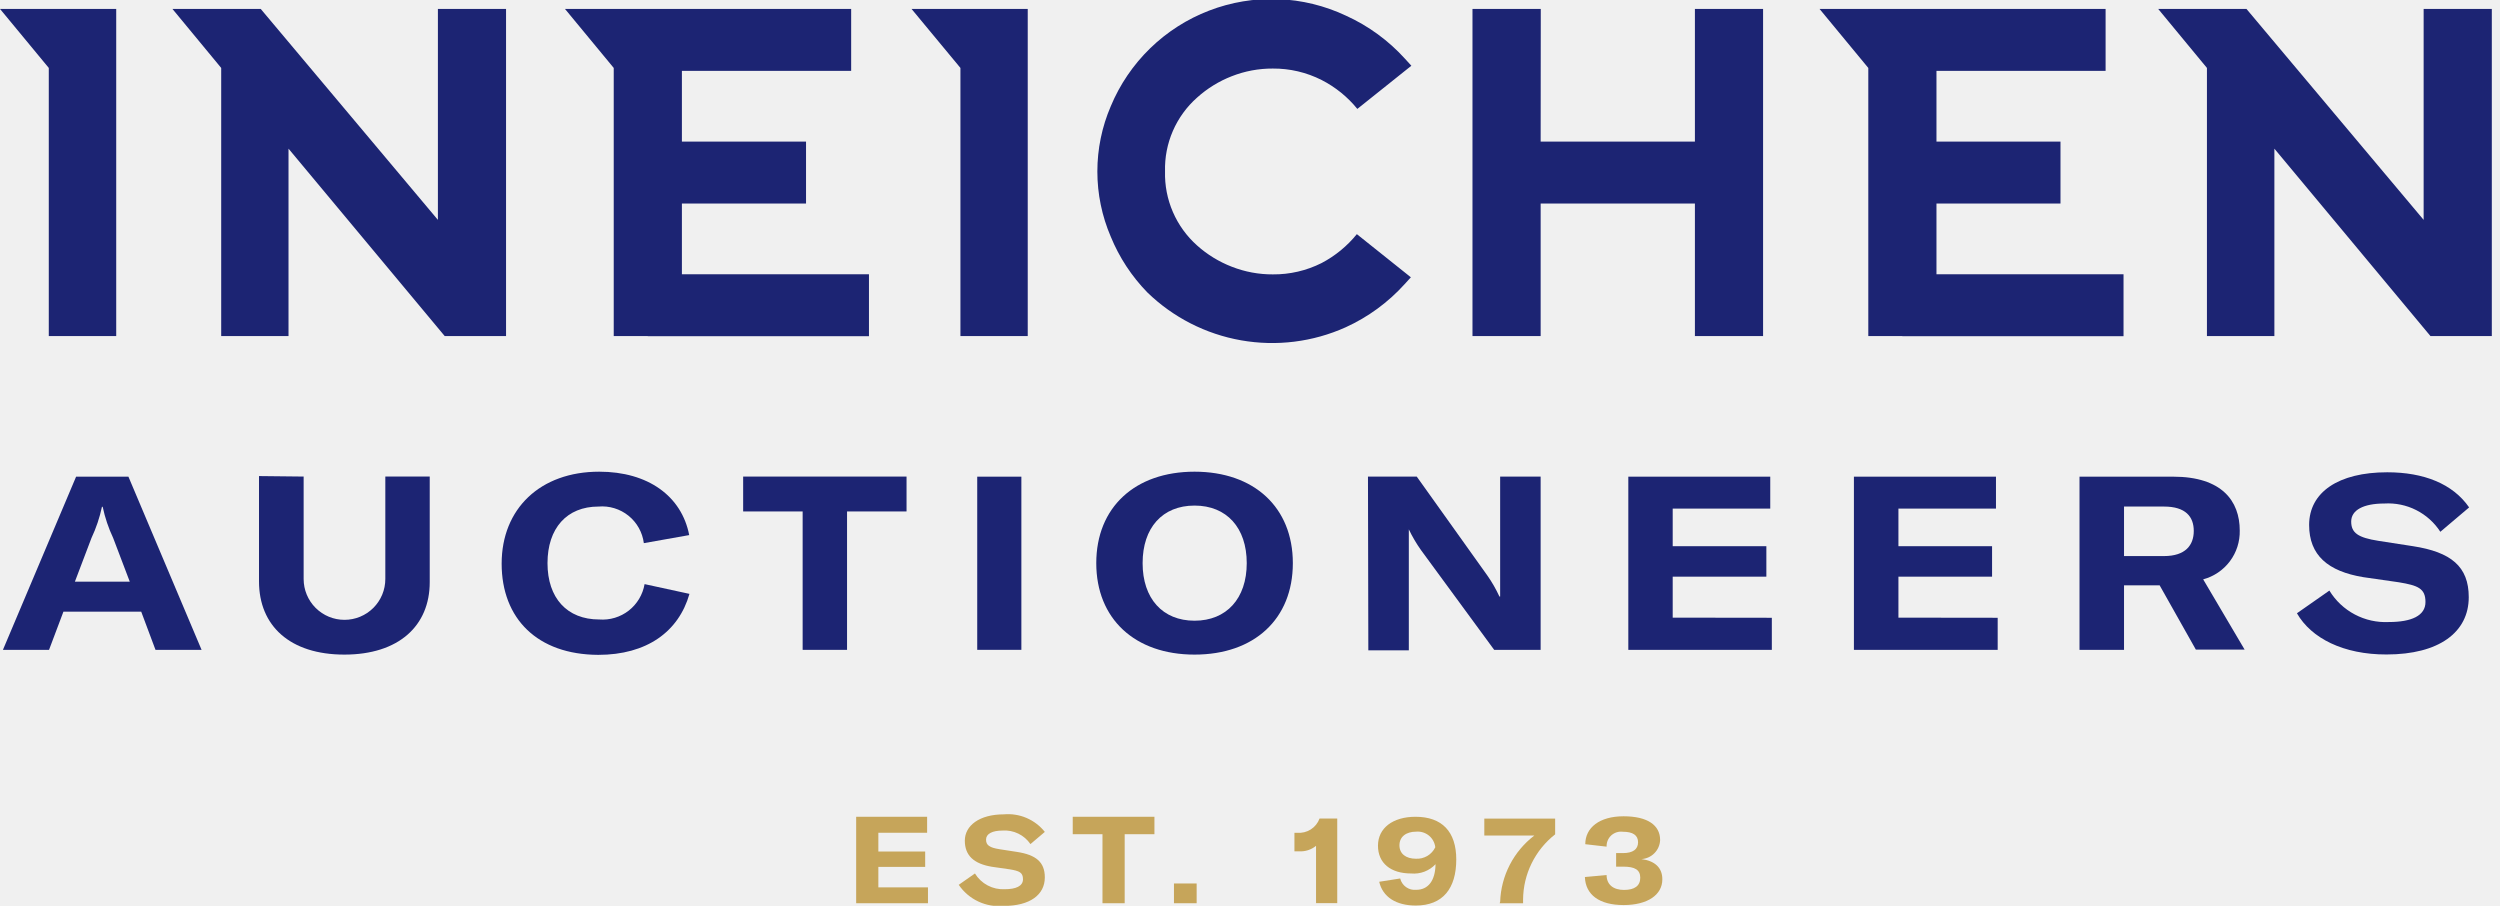
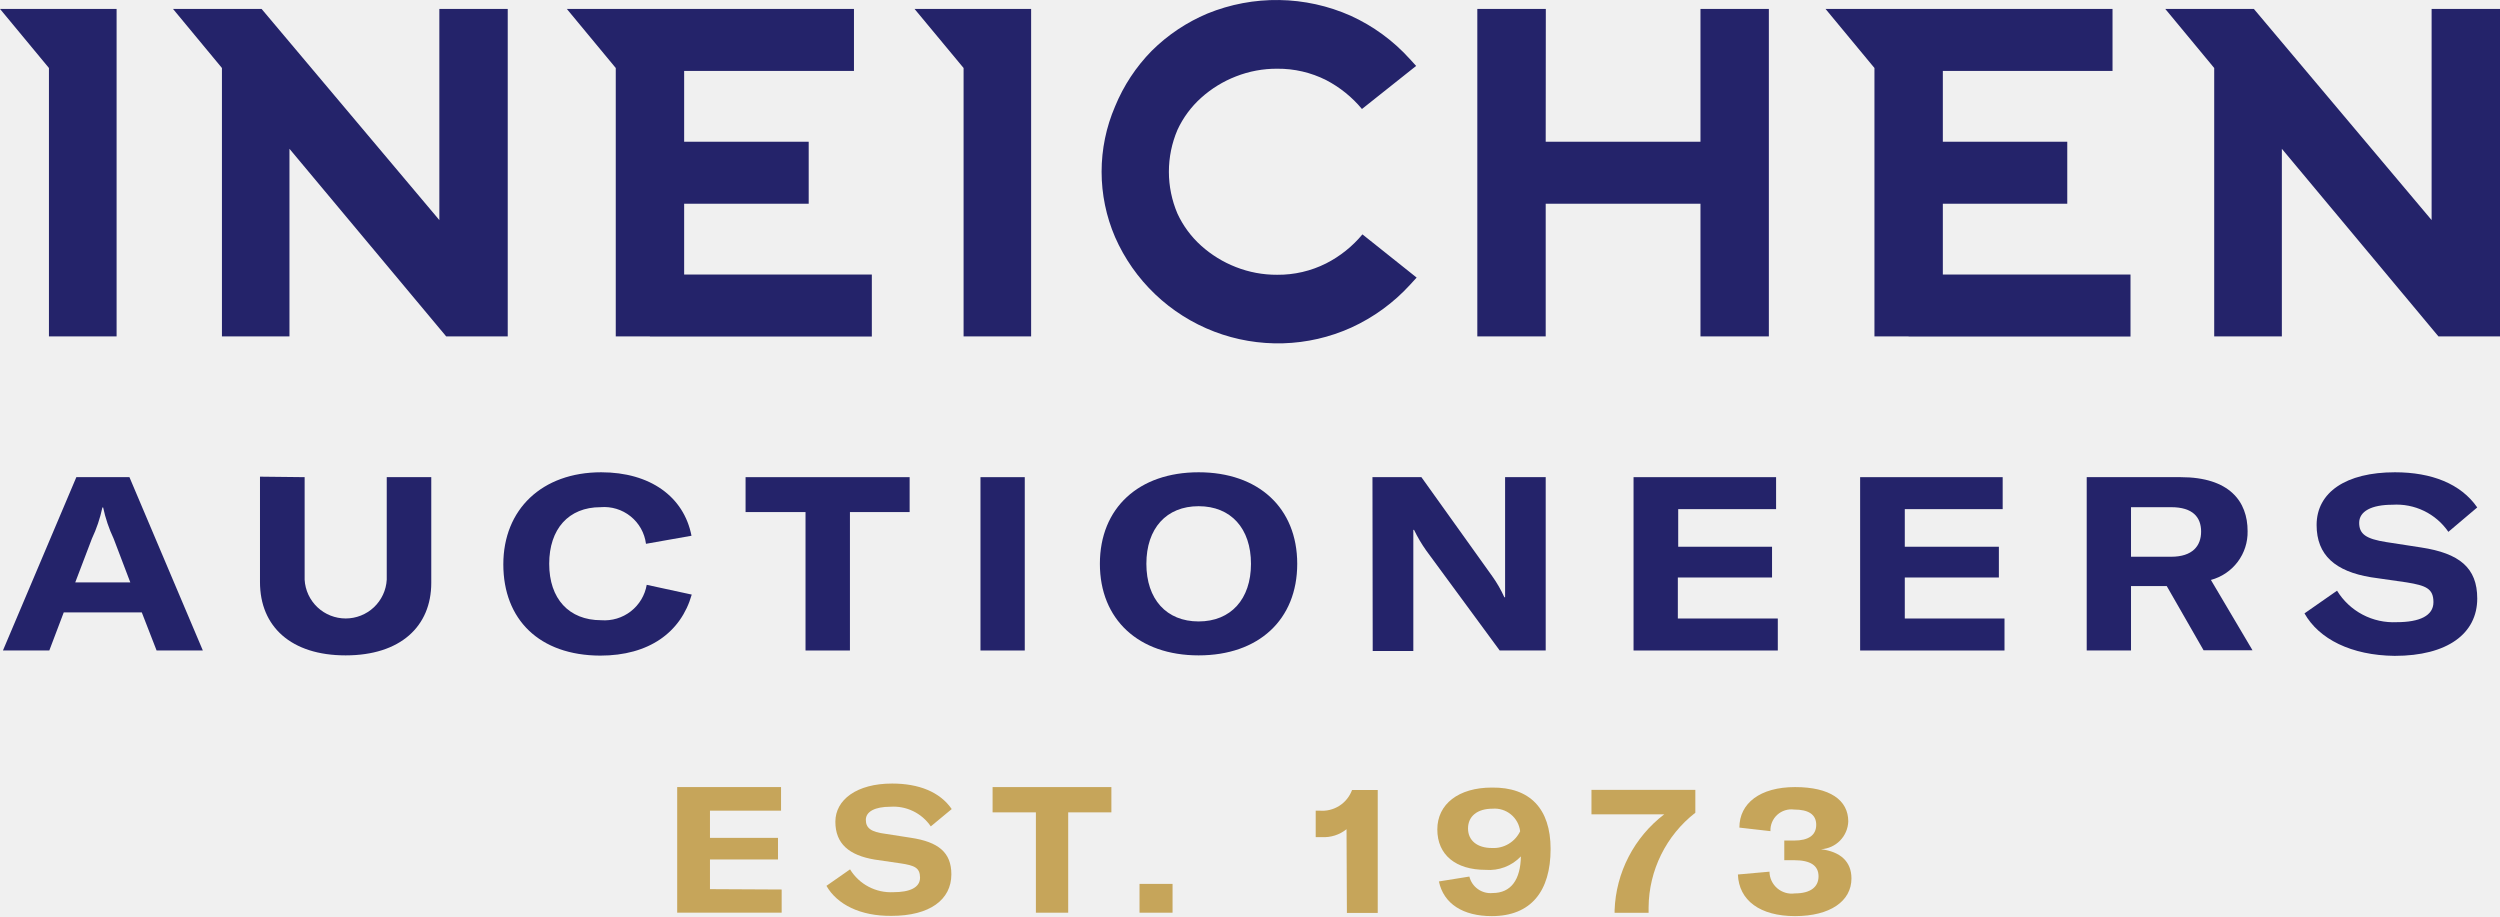
- <svg xmlns="http://www.w3.org/2000/svg" width="138" height="50" viewBox="0 0 138 50" fill="none">
-   <g clip-path="url(#clip0)">
-     <path d="M50.316 0.492L53.016 3.75V18.552H56.731V0.492H53.016H50.316Z" fill="#1C2473" />
-     <path d="M0 0.492L2.693 3.75V18.552H6.415V0.492H2.693H0Z" fill="#1C2473" />
-     <path d="M24.172 12.137L14.391 0.492H12.21H9.518L12.21 3.75V18.552H15.926V8.206L24.549 18.552H27.934V0.492H24.172V12.137Z" fill="#1C2473" />
-     <path d="M133.785 12.137L124.004 0.492H121.823H119.131L121.823 3.75V18.552H125.546V8.206L134.162 18.552H137.548V0.492H133.785V12.137Z" fill="#1C2473" />
-     <path d="M93.559 7.816H85.044L85.051 0.492H81.281V18.552H85.044V11.235H85.811H93.559V18.552H97.322V0.492H93.559V7.816Z" fill="#1C2473" />
-     <path d="M72.953 14.52C72.118 14.94 71.195 15.155 70.261 15.146C69.484 15.15 68.715 15.006 67.992 14.722C67.289 14.45 66.641 14.054 66.08 13.551C65.506 13.04 65.05 12.409 64.744 11.703C64.438 10.998 64.29 10.234 64.31 9.465C64.289 8.697 64.436 7.933 64.742 7.229C65.048 6.524 65.505 5.895 66.08 5.386C66.641 4.881 67.289 4.481 67.992 4.208C68.715 3.924 69.484 3.78 70.261 3.784C71.196 3.777 72.119 3.994 72.953 4.416C73.714 4.805 74.386 5.348 74.925 6.012L77.907 3.629L77.557 3.245C76.647 2.239 75.541 1.43 74.306 0.869C73.13 0.313 71.853 0.001 70.553 -0.048C69.252 -0.097 67.956 0.119 66.742 0.586C65.527 1.053 64.42 1.761 63.487 2.668C62.554 3.576 61.815 4.663 61.315 5.864C60.826 7.001 60.574 8.227 60.574 9.465C60.574 10.703 60.826 11.928 61.315 13.066C61.784 14.211 62.47 15.256 63.334 16.142C64.756 17.522 66.559 18.443 68.511 18.786C70.462 19.13 72.472 18.879 74.279 18.067C75.514 17.506 76.62 16.697 77.53 15.691L77.88 15.307L74.898 12.925C74.365 13.583 73.703 14.126 72.953 14.52Z" fill="#1C2473" />
-     <path d="M37.641 14.769V11.599V11.235H44.493V7.816H37.641V7.695V4.282V3.912H37.776H46.984V0.492H35.756H33.878H31.186L33.878 3.75V18.552H35.756V18.559H37.957H47.967V15.139H37.641V14.769Z" fill="#1C2473" />
-     <path d="M106.893 14.769V11.599V11.235H113.739V7.816H106.893V7.695V4.282V3.912H107.027H116.229V0.492H105.008H103.13H100.438L103.13 3.75V18.552H105.008V18.559H107.202H117.219V15.139H106.893V14.769Z" fill="#1C2473" />
-     <path d="M7.795 33.764H3.501L2.707 35.871H0.162L4.201 26.312H7.089L11.127 35.871H8.583L7.795 33.764ZM7.163 32.108L6.247 29.698C5.988 29.148 5.794 28.57 5.668 27.975H5.628C5.502 28.57 5.308 29.148 5.049 29.698L4.134 32.108H7.163Z" fill="#1C2473" />
-     <path d="M16.761 26.306V31.96C16.761 32.559 16.998 33.132 17.421 33.555C17.844 33.978 18.417 34.215 19.015 34.215C19.614 34.215 20.187 33.978 20.61 33.555C21.033 33.132 21.27 32.559 21.27 31.96V26.306H23.721V32.136C23.721 34.545 22.011 36.134 19.009 36.134C16.007 36.134 14.297 34.545 14.297 32.095V26.279L16.761 26.306Z" fill="#1C2473" />
-     <path d="M27.691 31.113C27.691 28.083 29.819 26.037 33.076 26.037C35.769 26.037 37.627 27.383 38.044 29.537L35.54 29.982C35.464 29.387 35.161 28.845 34.694 28.468C34.228 28.092 33.633 27.91 33.036 27.962C31.286 27.962 30.222 29.16 30.222 31.086C30.222 33.011 31.299 34.195 33.076 34.195C33.662 34.241 34.243 34.066 34.707 33.705C35.17 33.343 35.481 32.822 35.581 32.243L38.058 32.782C37.465 34.869 35.702 36.148 33.023 36.148C29.67 36.134 27.691 34.155 27.691 31.113Z" fill="#1C2473" />
-     <path d="M50.041 28.232H46.757V35.872H44.306V28.232H41.022V26.307H50.041V28.232Z" fill="#1C2473" />
-     <path d="M53.943 35.871V26.312H56.38V35.871H53.943Z" fill="#1C2473" />
-     <path d="M60.514 31.086C60.514 28.003 62.654 26.037 65.939 26.037C69.224 26.037 71.365 28.003 71.365 31.086C71.365 34.169 69.237 36.134 65.939 36.134C62.641 36.134 60.514 34.155 60.514 31.086ZM68.82 31.086C68.82 29.134 67.716 27.908 65.939 27.908C64.162 27.908 63.072 29.134 63.072 31.086C63.072 33.038 64.175 34.263 65.939 34.263C67.703 34.263 68.82 33.038 68.82 31.086Z" fill="#1C2473" />
-     <path d="M75.512 26.307H78.204L82.095 31.759C82.355 32.128 82.58 32.52 82.768 32.93H82.808C82.808 32.526 82.808 32.109 82.808 31.651V26.307H85.043V35.872H82.479L78.44 30.366C78.183 30.004 77.958 29.621 77.767 29.221C77.767 29.639 77.767 30.056 77.767 30.514V35.899H75.532L75.512 26.307Z" fill="#1C2473" />
-     <path d="M97.805 34.101V35.871H89.883V26.312H97.718V28.076H92.333V30.149H97.503V31.832H92.333V34.094L97.805 34.101Z" fill="#1C2473" />
-     <path d="M110.272 34.101V35.871H102.336V26.312H110.178V28.076H104.793V30.149H109.962V31.832H104.793V34.094L110.272 34.101Z" fill="#1C2473" />
-     <path d="M119.212 32.31H117.246V35.871H114.789V26.312H119.959C122.651 26.312 123.634 27.659 123.634 29.288C123.647 29.898 123.456 30.495 123.089 30.983C122.723 31.471 122.204 31.822 121.615 31.98L123.903 35.858H121.211L119.212 32.31ZM117.246 30.695H119.454C120.639 30.695 121.096 30.089 121.096 29.308C121.096 28.527 120.652 27.962 119.454 27.962H117.246V30.695Z" fill="#1C2473" />
-     <path d="M126.791 33.852L128.582 32.6C128.922 33.158 129.407 33.614 129.985 33.919C130.563 34.225 131.213 34.369 131.866 34.336C133.118 34.336 133.886 33.986 133.886 33.232C133.886 32.478 133.468 32.317 132.418 32.142L130.453 31.859C128.501 31.536 127.464 30.648 127.464 28.978C127.464 27.174 129.08 26.07 131.772 26.07C133.792 26.07 135.394 26.703 136.296 28.009L134.707 29.355C134.377 28.845 133.916 28.431 133.373 28.156C132.831 27.882 132.225 27.757 131.617 27.794C130.46 27.794 129.786 28.157 129.786 28.79C129.786 29.422 130.177 29.678 131.281 29.853L133.192 30.149C135.293 30.473 136.275 31.267 136.275 32.963C136.275 34.902 134.633 36.127 131.739 36.127C129.362 36.134 127.579 35.232 126.791 33.852Z" fill="#1C2473" />
-     <path d="M51.224 48.983V49.858H47.26V45.086H51.177V45.968H48.485V47.004H51.07V47.852H48.485V48.983H51.224Z" fill="#C6A55A" />
-     <path d="M52.922 48.842L53.817 48.216C53.987 48.495 54.23 48.723 54.519 48.876C54.808 49.029 55.133 49.101 55.46 49.085C56.086 49.085 56.469 48.91 56.469 48.533C56.469 48.156 56.261 48.075 55.736 47.987L54.753 47.846C53.777 47.684 53.258 47.24 53.258 46.406C53.258 45.571 54.066 44.952 55.413 44.952C55.84 44.914 56.271 44.982 56.665 45.151C57.06 45.321 57.407 45.585 57.674 45.921L56.88 46.594C56.712 46.346 56.481 46.147 56.212 46.016C55.943 45.885 55.644 45.827 55.345 45.847C54.766 45.847 54.43 46.029 54.43 46.345C54.43 46.661 54.625 46.789 55.177 46.877L56.133 47.025C57.183 47.186 57.674 47.584 57.674 48.432C57.674 49.394 56.853 50.007 55.406 50.007C54.925 50.053 54.441 49.969 54.004 49.764C53.567 49.56 53.194 49.241 52.922 48.842Z" fill="#C6A55A" />
-     <path d="M63.725 46.048H62.082V49.858H60.857V46.048H59.215V45.086H63.725V46.048Z" fill="#C6A55A" />
-     <path d="M66.055 49.858H64.803V48.768H66.055V49.858Z" fill="#C6A55A" />
-     <path d="M72.645 46.69C72.379 46.908 72.039 47.017 71.695 46.992H71.453V45.969H71.601C71.866 45.993 72.13 45.928 72.354 45.786C72.578 45.643 72.749 45.431 72.84 45.182H73.816V49.853H72.645V46.69Z" fill="#C6A55A" />
-     <path d="M80.386 47.442C80.386 49.051 79.639 49.986 78.151 49.986C77.067 49.986 76.327 49.515 76.132 48.674L77.29 48.492C77.337 48.685 77.452 48.854 77.614 48.969C77.776 49.084 77.974 49.137 78.171 49.118C78.844 49.118 79.228 48.606 79.242 47.704C79.071 47.886 78.861 48.027 78.628 48.116C78.394 48.204 78.144 48.239 77.895 48.216C76.764 48.216 76.064 47.644 76.064 46.681C76.064 45.719 76.872 45.086 78.138 45.086C79.592 45.086 80.386 45.9 80.386 47.442ZM79.228 46.769C79.199 46.517 79.074 46.286 78.878 46.125C78.682 45.965 78.431 45.886 78.178 45.907C77.606 45.907 77.249 46.197 77.249 46.661C77.249 47.126 77.606 47.401 78.151 47.401C78.373 47.415 78.594 47.362 78.786 47.25C78.978 47.137 79.132 46.969 79.228 46.769Z" fill="#C6A55A" />
-     <path d="M82.809 49.772C82.833 49.062 83.015 48.367 83.341 47.736C83.667 47.105 84.129 46.554 84.693 46.123H81.934V45.188H85.844V46.056C85.297 46.484 84.854 47.03 84.547 47.654C84.24 48.277 84.079 48.962 84.074 49.657V49.859H82.782L82.809 49.772Z" fill="#C6A55A" />
-     <path d="M87.486 48.411L88.684 48.303C88.684 48.835 89.061 49.124 89.647 49.124C90.233 49.124 90.542 48.895 90.542 48.451C90.542 48.007 90.233 47.839 89.607 47.839H89.21V47.091H89.58C90.138 47.091 90.421 46.883 90.421 46.492C90.421 46.102 90.132 45.913 89.587 45.913C89.471 45.898 89.354 45.907 89.243 45.942C89.132 45.976 89.029 46.035 88.943 46.113C88.857 46.191 88.79 46.288 88.745 46.395C88.7 46.502 88.68 46.618 88.684 46.735L87.507 46.6C87.507 45.685 88.294 45.059 89.62 45.059C90.946 45.059 91.639 45.55 91.639 46.371C91.628 46.644 91.516 46.902 91.324 47.096C91.132 47.291 90.875 47.407 90.603 47.421C91.337 47.516 91.761 47.886 91.761 48.539C91.761 49.394 90.953 49.959 89.62 49.959C88.287 49.959 87.52 49.394 87.486 48.411Z" fill="#C6A55A" />
-   </g>
-   <defs>
-     <clipPath id="clip0">
-       <rect width="137.547" height="50" fill="white" />
-     </clipPath>
-   </defs>
+ <svg xmlns="http://www.w3.org/2000/svg" width="191" height="70" viewBox="0 0 191 70" fill="none">
+   <path d="M69.87 0.681L73.618 5.195V25.702H78.778V0.681H73.618H69.87Z" fill="#24236A" />
+   <path d="M0 0.681L3.739 5.195V25.702H8.908V0.681H3.739H0Z" fill="#24236A" />
+   <path d="M33.566 16.814L19.984 0.681H16.956H13.217L16.956 5.195V25.702H22.115V11.368L34.089 25.702H38.791V0.681H33.566V16.814Z" fill="#24236A" />
+   <path d="M185.775 16.814L172.194 0.681H169.165H165.426L169.165 5.195V25.702H174.334V11.368L186.298 25.702H191V0.681H185.775V16.814Z" fill="#24236A" />
+   <path d="M129.916 10.827H118.092L118.101 0.681H112.867V25.702H118.092V15.565H119.158H129.916V25.702H135.141V0.681H129.916V10.827Z" fill="#24236A" />
+   <path d="M101.314 20.125C100.155 20.708 98.873 21.005 97.575 20.993C96.497 20.999 95.428 20.799 94.425 20.405C93.449 20.026 92.549 19.473 91.77 18.773C91.005 18.087 90.388 17.253 89.957 16.32C89.525 15.309 89.303 14.221 89.303 13.121C89.303 12.022 89.525 10.934 89.957 9.923C90.388 8.99 91.005 8.156 91.77 7.47C92.549 6.77 93.449 6.217 94.425 5.838C95.428 5.444 96.497 5.244 97.575 5.25C98.873 5.238 100.155 5.535 101.314 6.118C102.365 6.665 103.297 7.416 104.053 8.328L108.193 5.036L107.707 4.504C106.445 3.107 104.908 1.983 103.193 1.203C101.474 0.439 99.618 0.031 97.737 0.002C95.856 -0.027 93.989 0.325 92.247 1.035C90.66 1.703 89.216 2.668 87.994 3.88C86.792 5.103 85.84 6.547 85.19 8.132C84.512 9.709 84.162 11.406 84.162 13.121C84.162 14.837 84.512 16.535 85.19 18.111C85.91 19.755 86.95 21.239 88.25 22.479C89.549 23.718 91.083 24.688 92.761 25.332C94.439 25.975 96.229 26.28 98.026 26.229C99.823 26.177 101.592 25.77 103.23 25.031C104.943 24.25 106.479 23.13 107.745 21.739L108.231 21.207L104.09 17.906C103.326 18.827 102.381 19.582 101.314 20.125Z" fill="#24236A" />
+   <path d="M52.269 20.461V16.069V15.565H61.785V10.827H52.269V10.659V5.931V5.418H52.456H65.243V0.681H49.652H47.044H43.305L47.044 5.195V25.702H49.652V25.711H52.709H66.608V20.974H52.269V20.461Z" fill="#24236A" />
+   <path d="M148.433 20.461V16.069V15.565H157.939V10.827H148.433V10.659V5.931V5.418H148.62H161.397V0.681H145.816H143.208H139.469L143.208 5.195V25.702H145.816V25.711H148.863H162.771V20.974H148.433V20.461Z" fill="#24236A" />
+   <path d="M10.833 46.788H4.87L3.767 49.698H0.224L5.833 36.455H9.889L15.498 49.698H11.964L10.833 46.788ZM9.955 44.494L8.684 41.155C8.324 40.393 8.054 39.592 7.88 38.768H7.824C7.649 39.592 7.379 40.393 7.02 41.155L5.749 44.494H9.955Z" fill="#24236A" />
+   <path d="M23.274 36.455V44.289C23.318 45.089 23.668 45.842 24.251 46.393C24.834 46.944 25.607 47.251 26.41 47.251C27.214 47.251 27.987 46.944 28.57 46.393C29.153 45.842 29.503 45.089 29.547 44.289V36.455H32.949V44.531C32.949 47.87 30.575 50.071 26.406 50.071C22.237 50.071 19.863 47.87 19.863 44.475V36.417L23.274 36.455Z" fill="#24236A" />
+   <path d="M38.454 43.114C38.454 38.917 41.408 36.082 45.932 36.082C49.671 36.082 52.251 37.947 52.83 40.931L49.353 41.547C49.248 40.723 48.827 39.971 48.179 39.45C47.531 38.928 46.706 38.677 45.876 38.749C43.446 38.749 41.959 40.409 41.959 43.076C41.959 45.743 43.464 47.385 45.932 47.385C46.745 47.447 47.553 47.205 48.196 46.705C48.839 46.204 49.272 45.482 49.409 44.68L52.849 45.426C52.026 48.317 49.578 50.089 45.857 50.089C41.202 50.071 38.454 47.329 38.454 43.114Z" fill="#24236A" />
+   <path d="M69.496 39.122H64.935V49.698H61.542V39.122H56.962V36.455H69.496V39.122Z" fill="#24236A" />
+   <path d="M74.908 49.698V36.455H78.292V49.698H74.908Z" fill="#24236A" />
+   <path d="M84.031 43.076C84.031 38.805 87.003 36.082 91.574 36.082C96.145 36.082 99.108 38.805 99.108 43.076C99.108 47.347 96.154 50.071 91.574 50.071C86.994 50.071 84.031 47.329 84.031 43.076ZM95.575 43.076C95.575 40.372 94.042 38.674 91.574 38.674C89.106 38.674 87.583 40.372 87.583 43.076C87.583 45.781 89.116 47.478 91.574 47.478C94.032 47.478 95.575 45.781 95.575 43.076Z" fill="#24236A" />
+   <path d="M104.856 36.455H108.595L113.998 44.009C114.362 44.518 114.675 45.061 114.933 45.632H114.989C114.989 45.072 114.989 44.494 114.989 43.86V36.455H118.092V49.698H114.577L108.969 42.069C108.613 41.568 108.3 41.038 108.034 40.484H107.978C107.978 41.062 107.978 41.64 107.978 42.274V49.735H104.875L104.856 36.455Z" fill="#24236A" />
+   <path d="M135.824 47.254V49.698H124.803V36.455H135.693V38.898H128.215V41.771H135.384V44.121H128.187V47.254H135.824Z" fill="#24236A" />
+   <path d="M153.144 47.254V49.698H142.114V36.455H153.004V38.898H145.526V41.771H152.714V44.121H145.526V47.254H153.144Z" fill="#24236A" />
+   <path d="M165.538 44.773H162.809V49.698H159.425V36.455H166.604C170.343 36.455 171.717 38.32 171.717 40.577C171.735 41.422 171.469 42.249 170.961 42.925C170.452 43.602 169.731 44.088 168.913 44.307L172.091 49.679H168.352L165.538 44.773ZM162.809 42.535H165.875C167.52 42.535 168.165 41.696 168.165 40.614C168.165 39.532 167.548 38.749 165.875 38.749H162.809V42.535Z" fill="#24236A" />
+   <path d="M176.063 46.862L178.55 45.128C179.023 45.901 179.696 46.533 180.499 46.956C181.302 47.38 182.204 47.579 183.111 47.534C184.85 47.534 185.915 47.049 185.915 46.005C185.915 44.96 185.336 44.736 183.868 44.494L181.139 44.102C178.428 43.654 176.989 42.423 176.989 40.111C176.989 37.611 179.232 36.082 182.971 36.082C185.775 36.082 188.009 36.958 189.261 38.768L187.056 40.633C186.585 39.947 185.944 39.396 185.195 39.033C184.446 38.67 183.615 38.508 182.784 38.562C181.176 38.562 180.241 39.066 180.241 39.943C180.241 40.819 180.784 41.174 182.316 41.416L184.98 41.827C187.897 42.274 189.261 43.375 189.261 45.725C189.261 48.411 186.981 50.108 182.952 50.108C179.634 50.071 177.166 48.821 176.063 46.862Z" fill="#24236A" />
+   <path d="M59.719 67.958V69.73H51.737V60.133H59.672V61.933H54.242V64.013H59.439V65.663H54.242V67.93L59.719 67.958Z" fill="#C6A55A" />
+   <path d="M63.14 67.678L64.944 66.419C65.287 66.98 65.775 67.439 66.358 67.745C66.94 68.052 67.595 68.197 68.253 68.163C69.515 68.163 70.291 67.808 70.291 67.053C70.291 66.298 69.87 66.121 68.814 65.962L66.832 65.673C64.869 65.346 63.822 64.46 63.822 62.782C63.822 61.103 65.449 59.863 68.16 59.863C70.188 59.863 71.805 60.497 72.712 61.812L71.113 63.136C70.774 62.638 70.31 62.237 69.767 61.973C69.224 61.71 68.622 61.593 68.019 61.635C66.86 61.635 66.15 61.998 66.15 62.633C66.15 63.267 66.543 63.565 67.655 63.705L69.58 64.004C71.693 64.321 72.684 65.123 72.684 66.801C72.684 68.741 71.029 69.972 68.113 69.972C65.729 70 63.944 69.095 63.14 67.678Z" fill="#C6A55A" />
+   <path d="M84.91 62.064H81.61V69.73H79.142V62.064H75.834V60.133H84.91V62.064Z" fill="#C6A55A" />
+   <path d="M89.583 69.73H87.06V67.529H89.583V69.73Z" fill="#C6A55A" />
+   <path d="M102.875 63.351C102.348 63.776 101.682 63.992 101.006 63.957H100.52V61.933H100.8C101.332 61.982 101.865 61.854 102.317 61.569C102.768 61.284 103.112 60.858 103.296 60.357H105.259V69.748H102.903L102.875 63.351Z" fill="#C6A55A" />
+   <path d="M118.466 64.862C118.466 68.098 116.961 69.991 113.97 69.991C111.783 69.991 110.297 69.058 109.932 67.342L112.26 66.969C112.354 67.357 112.586 67.698 112.912 67.929C113.238 68.16 113.637 68.266 114.035 68.228C115.447 68.228 116.167 67.202 116.195 65.43C115.85 65.793 115.429 66.073 114.961 66.25C114.493 66.428 113.992 66.498 113.493 66.456C111.213 66.456 109.811 65.309 109.811 63.369C109.811 61.43 111.437 60.17 113.979 60.17C116.868 60.133 118.466 61.765 118.466 64.862ZM116.139 63.509C116.08 63.004 115.826 62.542 115.432 62.22C115.038 61.898 114.534 61.742 114.026 61.784C112.867 61.784 112.157 62.362 112.157 63.295C112.157 64.227 112.876 64.787 113.979 64.787C114.426 64.812 114.869 64.704 115.254 64.476C115.638 64.248 115.946 63.912 116.139 63.509Z" fill="#C6A55A" />
+   <path d="M123.355 69.543C123.405 68.118 123.772 66.721 124.428 65.454C125.084 64.186 126.014 63.079 127.149 62.213H121.588V60.348H129.524V62.092C128.421 62.95 127.527 64.046 126.909 65.298C126.291 66.549 125.964 67.924 125.953 69.319V69.739H123.355V69.543Z" fill="#C6A55A" />
+   <path d="M132.776 66.811L135.188 66.596C135.191 66.838 135.245 67.076 135.348 67.295C135.451 67.514 135.599 67.709 135.783 67.866C135.967 68.023 136.183 68.139 136.415 68.206C136.648 68.274 136.892 68.291 137.132 68.256C138.301 68.256 138.936 67.781 138.936 66.951C138.936 66.121 138.31 65.719 137.067 65.719H136.319V64.218H137.067C138.188 64.218 138.759 63.798 138.759 63.015C138.759 62.232 138.179 61.849 137.076 61.849C136.844 61.818 136.608 61.837 136.384 61.907C136.161 61.976 135.955 62.094 135.782 62.251C135.609 62.409 135.473 62.602 135.383 62.818C135.293 63.034 135.252 63.267 135.263 63.5L132.889 63.229C132.889 61.364 134.478 60.133 137.142 60.133C139.805 60.133 141.208 61.122 141.208 62.763C141.187 63.312 140.962 63.833 140.577 64.225C140.191 64.617 139.673 64.85 139.123 64.88C140.6 65.067 141.451 65.813 141.451 67.118C141.451 68.844 139.824 69.991 137.142 69.991C134.459 69.991 132.851 68.788 132.776 66.811Z" fill="#C6A55A" />
</svg>
